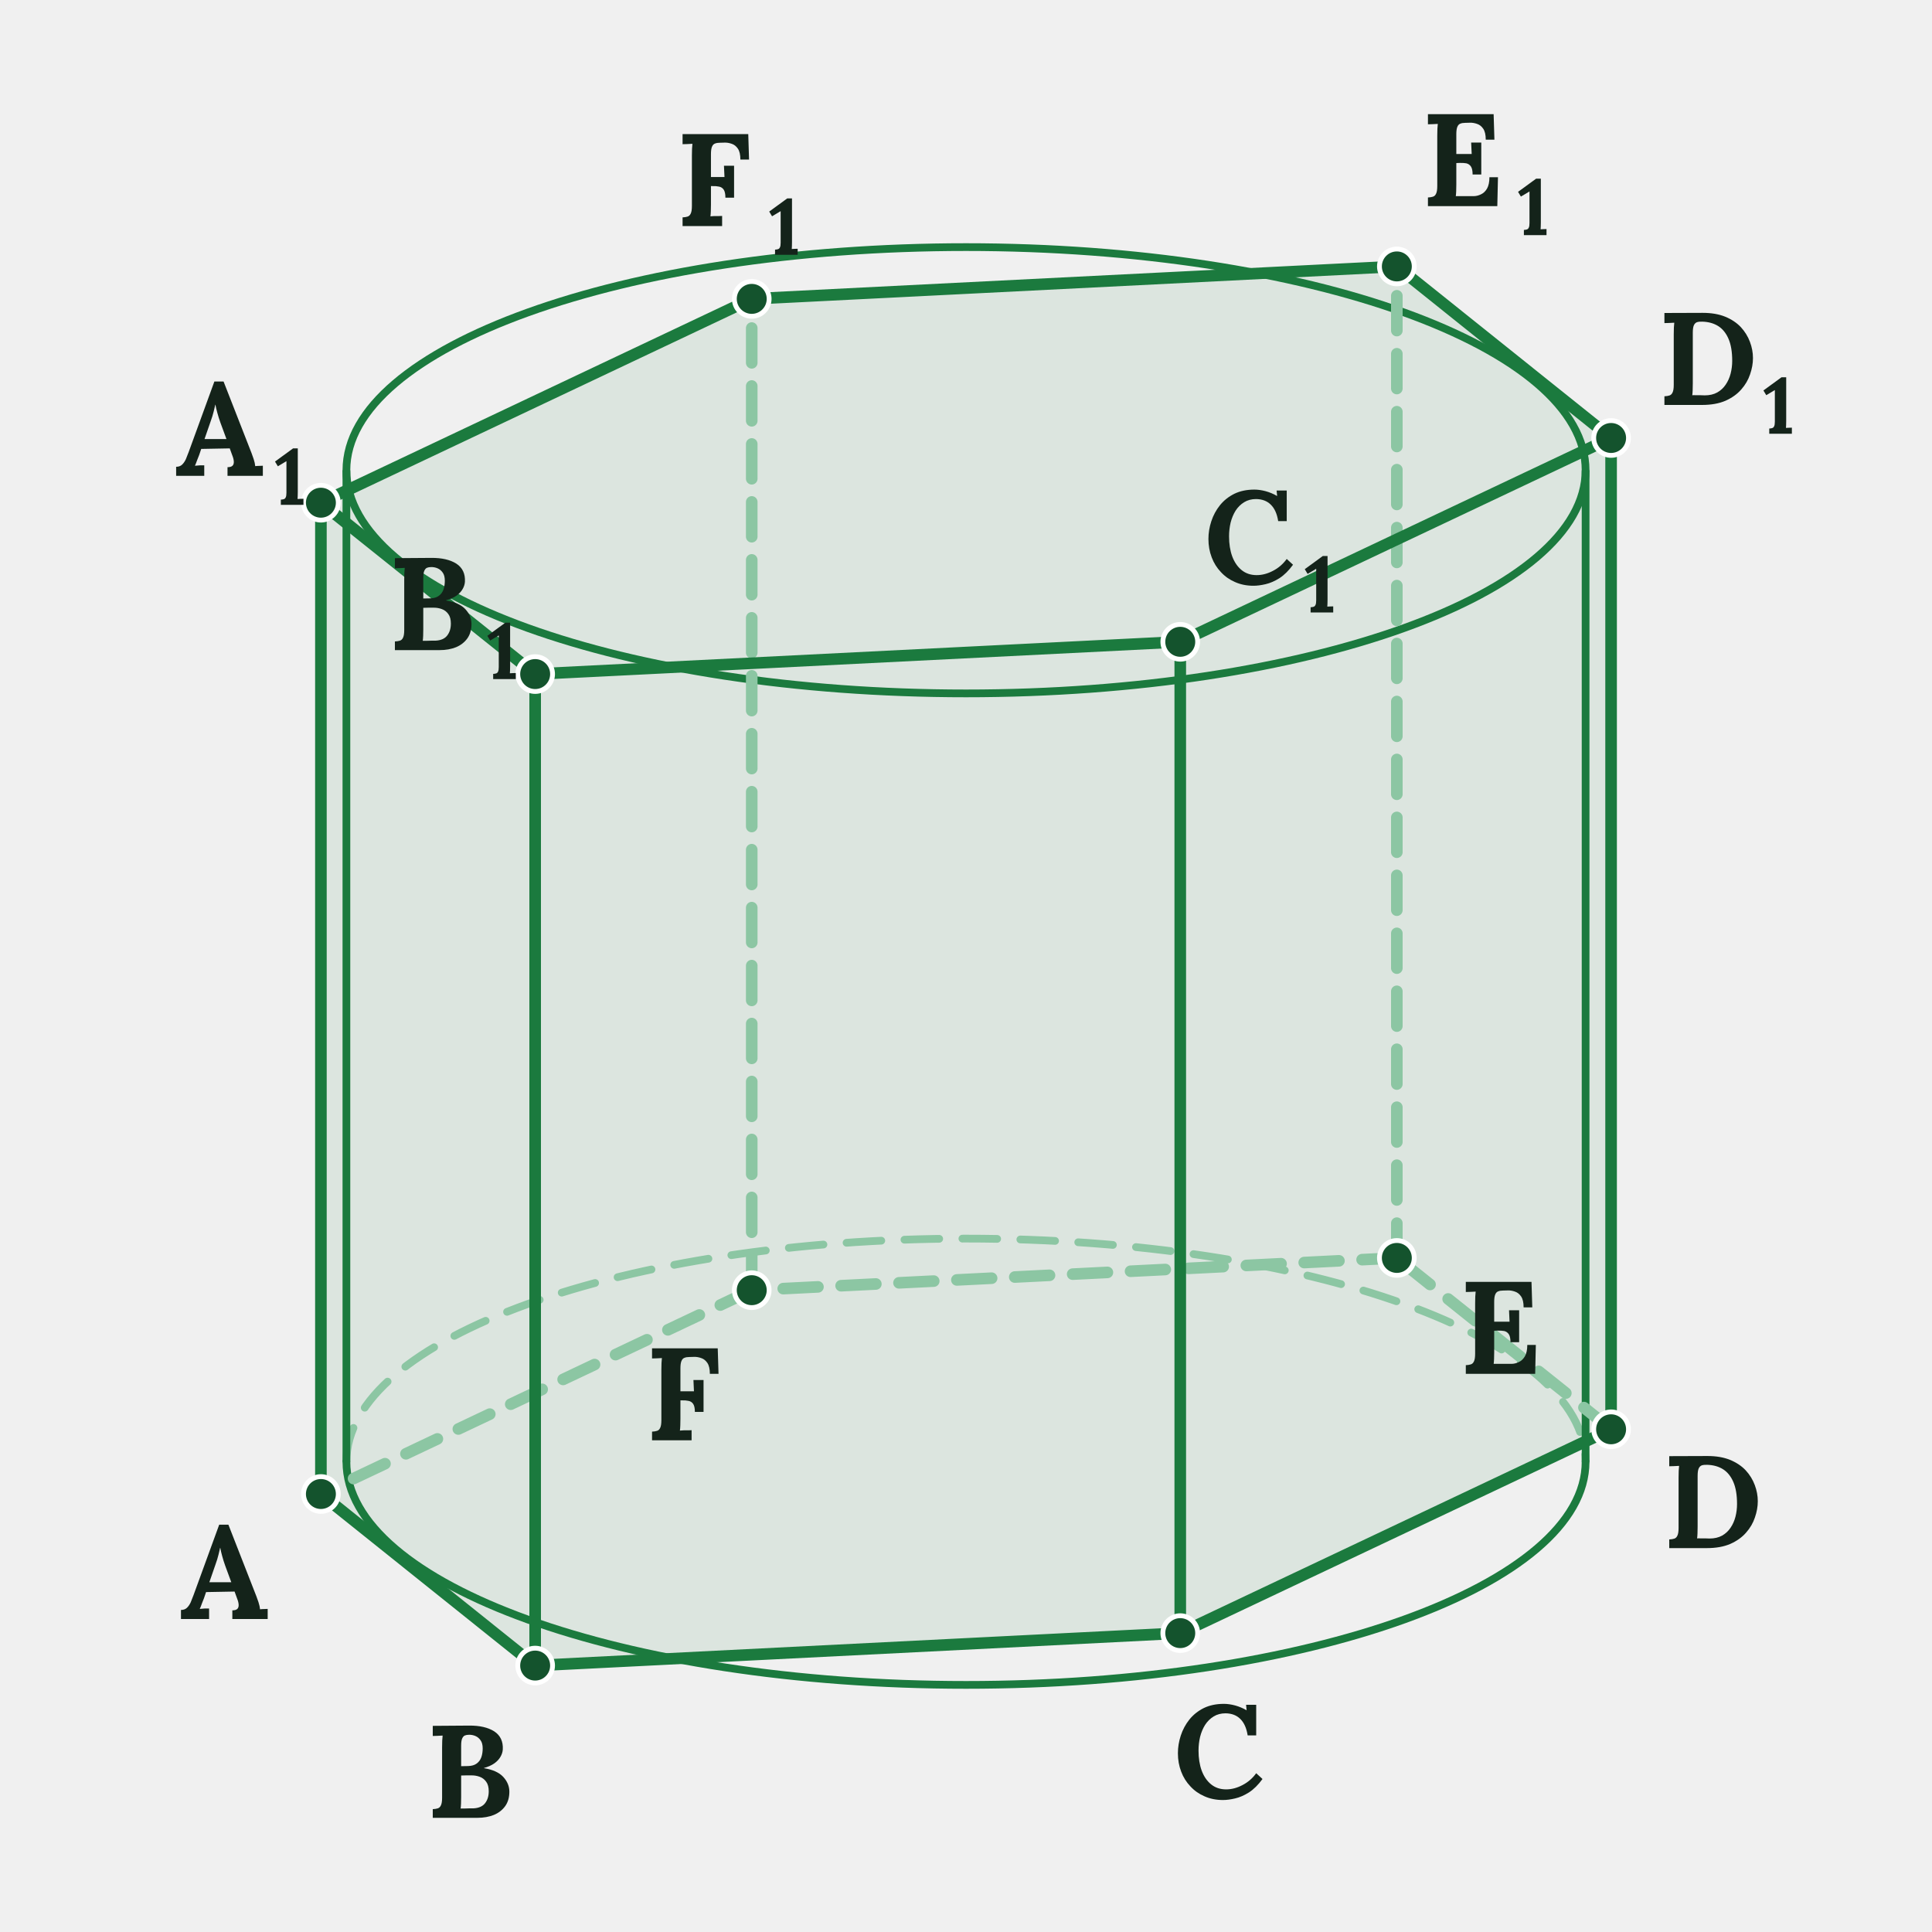
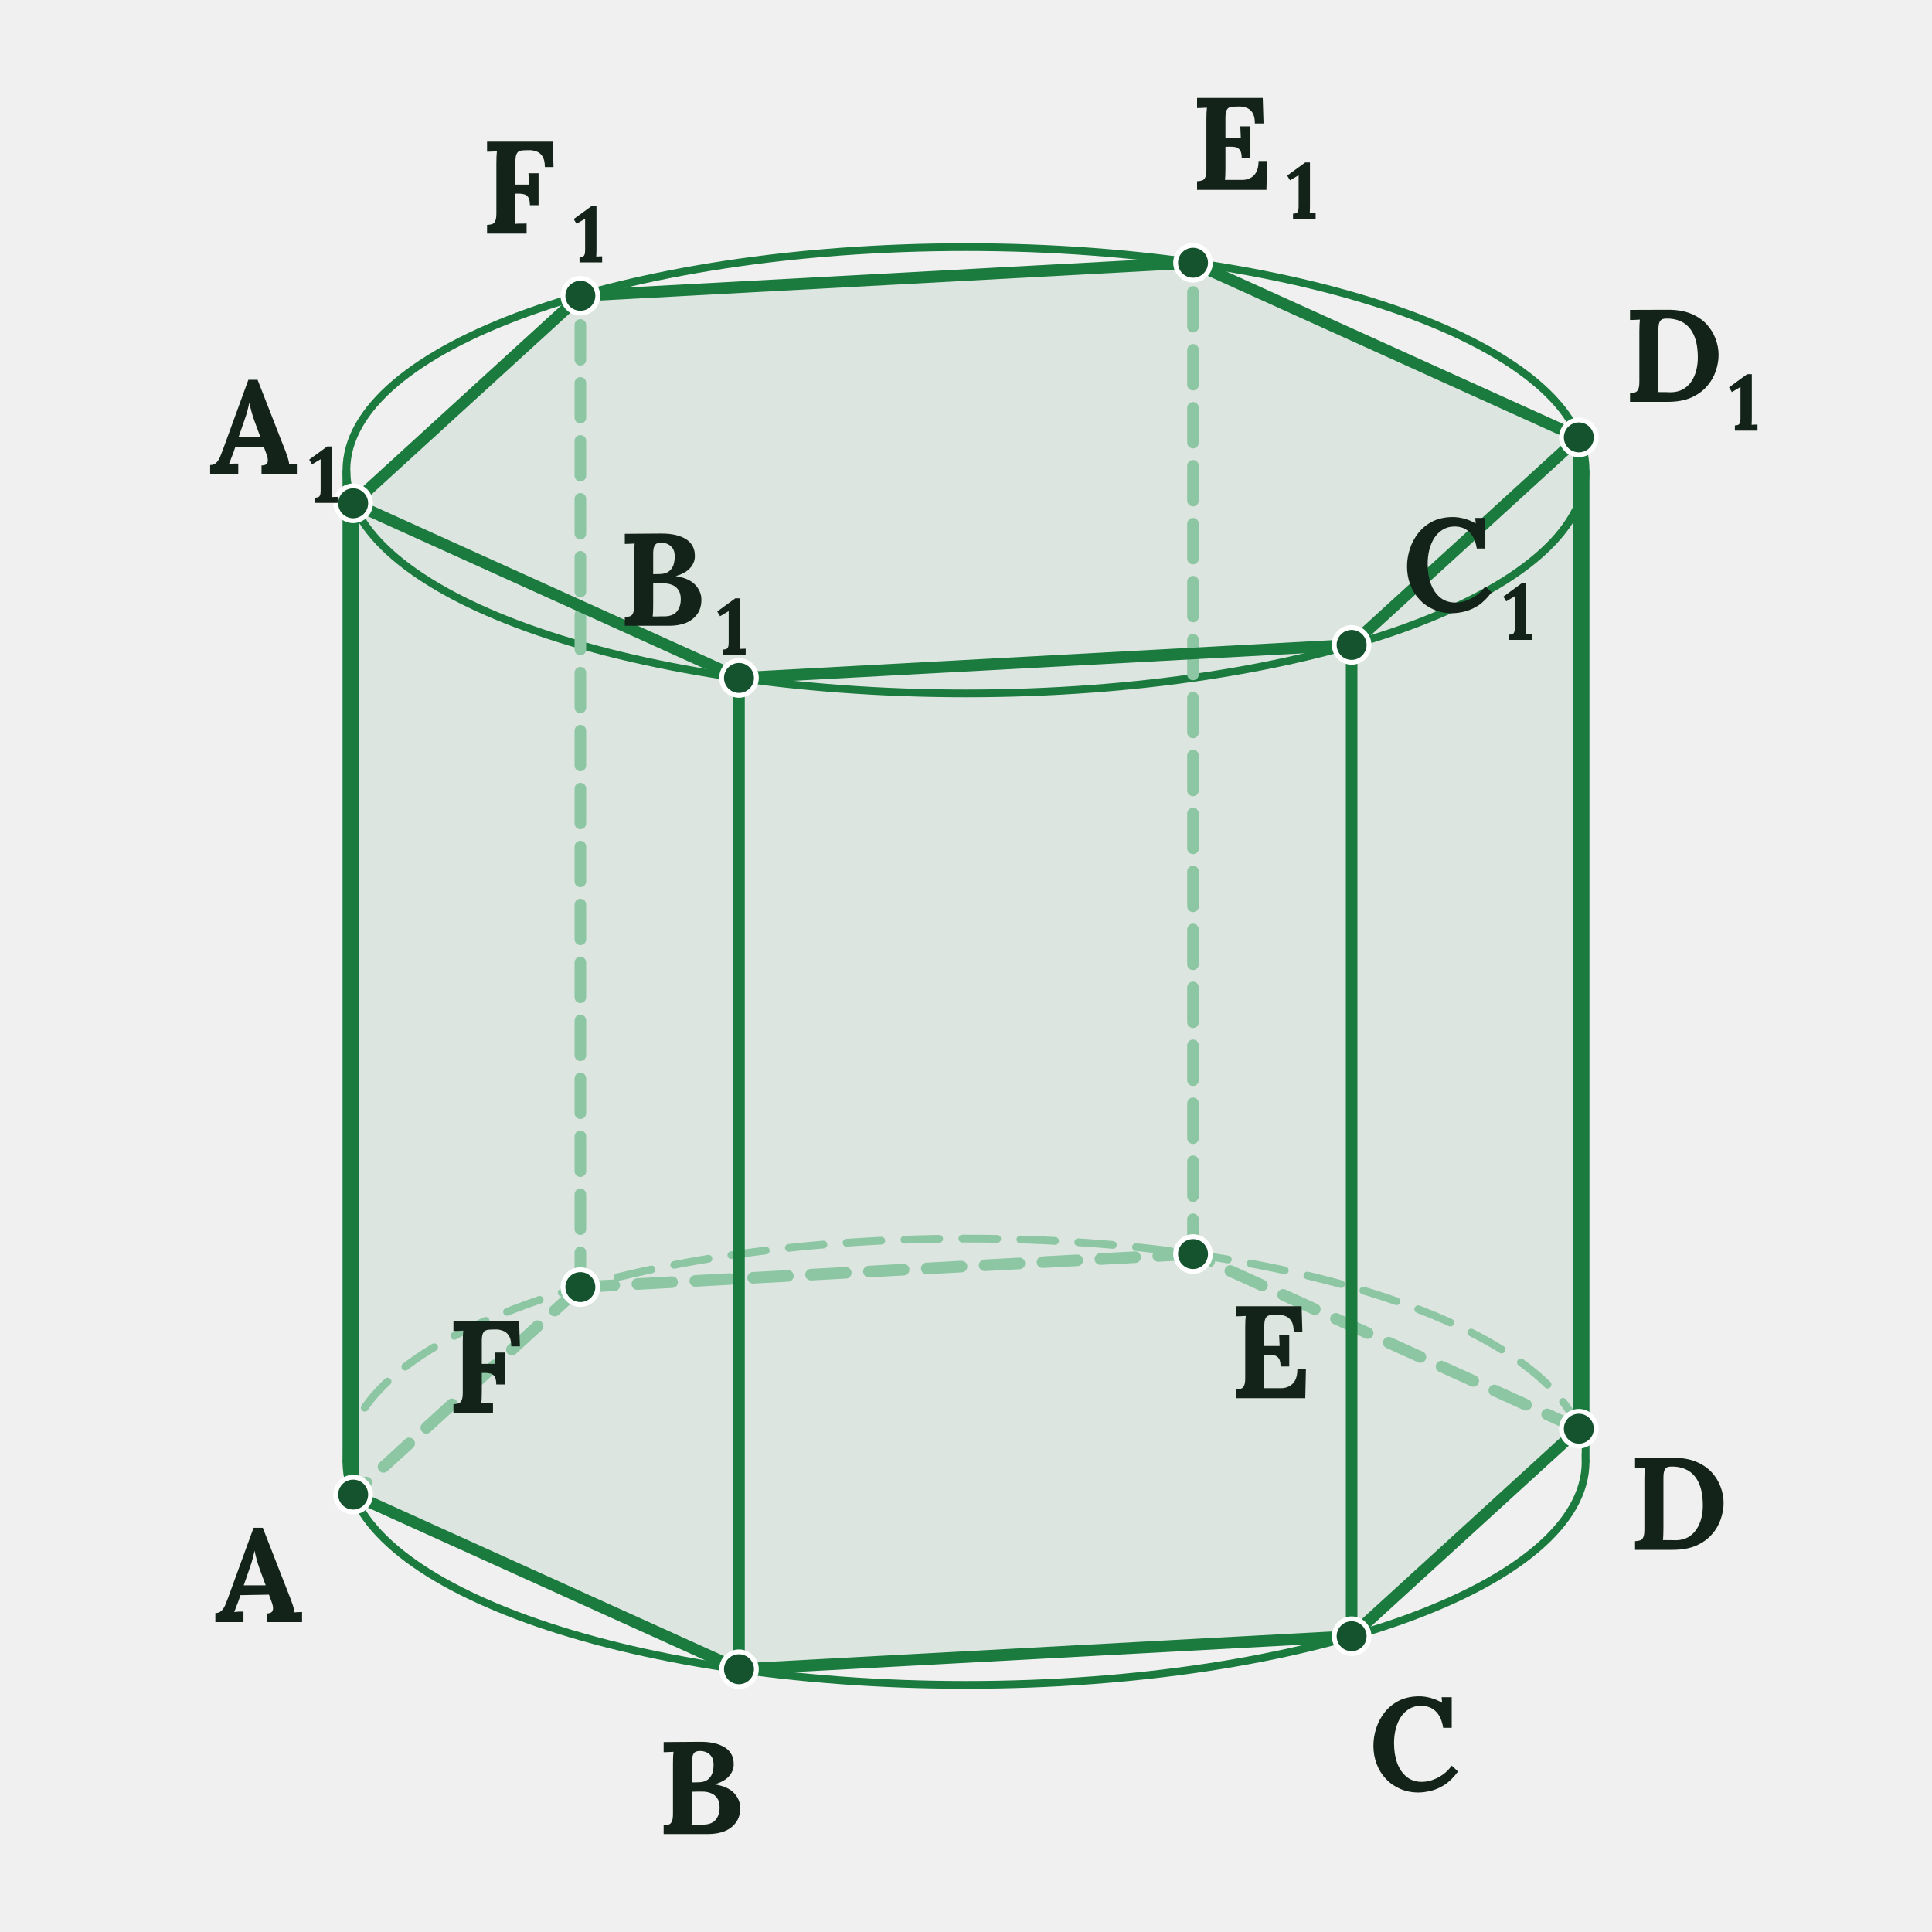
<svg xmlns="http://www.w3.org/2000/svg" viewBox="0 0 1000 1000" width="1000" height="1000">
-   <polygon points="166.1,260.2 389.1,154.7 723.0,137.9 833.9,226.7 833.9,739.8 610.9,845.3 277.0,862.1 166.1,773.3" fill="#1B7A3E" fill-opacity="0.09" stroke="none" />
+   <polygon points="182.8,260.5 300.4,153.1 617.5,136.0 817.2,226.4 817.2,739.5 699.6,846.9 382.5,864.0 182.8,773.6" fill="#1B7A3E" fill-opacity="0.09" stroke="none" />
  <path d="M 179.3 756.6 A 320.7 115.5 0 0 1 820.7 756.6" fill="none" stroke="#8CC6A3" stroke-width="4" stroke-dasharray="18,12" stroke-linecap="round" />
  <path d="M 179.3 756.6 A 320.7 115.5 0 0 0 820.7 756.6" fill="none" stroke="#1B7A3E" stroke-width="4" stroke-linecap="round" />
  <ellipse cx="500.0" cy="243.4" rx="320.7" ry="115.5" fill="none" stroke="#1B7A3E" stroke-width="4" />
  <line x1="179.3" y1="756.6" x2="179.3" y2="243.4" stroke="#1B7A3E" stroke-width="4" />
  <line x1="820.7" y1="756.6" x2="820.7" y2="243.4" stroke="#1B7A3E" stroke-width="4" />
-   <line x1="833.9" y1="739.8" x2="723.0" y2="651.1" stroke="#8CC6A3" stroke-width="6" stroke-dasharray="18,12" stroke-linecap="round" />
-   <line x1="723.0" y1="651.1" x2="389.1" y2="667.8" stroke="#8CC6A3" stroke-width="6" stroke-dasharray="18,12" stroke-linecap="round" />
-   <line x1="723.0" y1="651.1" x2="723.0" y2="137.9" stroke="#8CC6A3" stroke-width="6" stroke-dasharray="18,12" stroke-linecap="round" />
-   <line x1="389.1" y1="667.8" x2="166.1" y2="773.3" stroke="#8CC6A3" stroke-width="6" stroke-dasharray="18,12" stroke-linecap="round" />
-   <line x1="389.1" y1="667.8" x2="389.1" y2="154.7" stroke="#8CC6A3" stroke-width="6" stroke-dasharray="18,12" stroke-linecap="round" />
-   <line x1="166.1" y1="773.3" x2="277.0" y2="862.1" stroke="#1B7A3E" stroke-width="6" stroke-linecap="round" />
-   <line x1="166.1" y1="260.2" x2="277.0" y2="348.9" stroke="#1B7A3E" stroke-width="6" stroke-linecap="round" />
-   <line x1="166.1" y1="773.3" x2="166.1" y2="260.2" stroke="#1B7A3E" stroke-width="6" stroke-linecap="round" />
-   <line x1="277.0" y1="862.1" x2="610.9" y2="845.3" stroke="#1B7A3E" stroke-width="6" stroke-linecap="round" />
-   <line x1="277.0" y1="348.9" x2="610.9" y2="332.2" stroke="#1B7A3E" stroke-width="6" stroke-linecap="round" />
-   <line x1="277.0" y1="862.1" x2="277.0" y2="348.9" stroke="#1B7A3E" stroke-width="6" stroke-linecap="round" />
-   <line x1="610.9" y1="845.3" x2="833.9" y2="739.8" stroke="#1B7A3E" stroke-width="6" stroke-linecap="round" />
-   <line x1="610.9" y1="332.2" x2="833.9" y2="226.7" stroke="#1B7A3E" stroke-width="6" stroke-linecap="round" />
-   <line x1="610.9" y1="845.3" x2="610.9" y2="332.2" stroke="#1B7A3E" stroke-width="6" stroke-linecap="round" />
-   <line x1="833.9" y1="226.7" x2="723.0" y2="137.9" stroke="#1B7A3E" stroke-width="6" stroke-linecap="round" />
-   <line x1="833.9" y1="739.8" x2="833.9" y2="226.7" stroke="#1B7A3E" stroke-width="6" stroke-linecap="round" />
-   <line x1="723.0" y1="137.9" x2="389.1" y2="154.7" stroke="#1B7A3E" stroke-width="6" stroke-linecap="round" />
-   <line x1="389.1" y1="154.7" x2="166.1" y2="260.2" stroke="#1B7A3E" stroke-width="6" stroke-linecap="round" />
-   <circle cx="166.1" cy="773.3" r="9" fill="#14532D" stroke="#fff" stroke-width="2.5" />
-   <circle cx="166.1" cy="260.2" r="9" fill="#14532D" stroke="#fff" stroke-width="2.5" />
-   <circle cx="277.0" cy="862.1" r="9" fill="#14532D" stroke="#fff" stroke-width="2.5" />
-   <circle cx="277.0" cy="348.9" r="9" fill="#14532D" stroke="#fff" stroke-width="2.5" />
-   <circle cx="610.9" cy="845.3" r="9" fill="#14532D" stroke="#fff" stroke-width="2.5" />
-   <circle cx="610.9" cy="332.2" r="9" fill="#14532D" stroke="#fff" stroke-width="2.5" />
-   <circle cx="833.9" cy="739.8" r="9" fill="#14532D" stroke="#fff" stroke-width="2.5" />
-   <circle cx="833.9" cy="226.7" r="9" fill="#14532D" stroke="#fff" stroke-width="2.5" />
-   <circle cx="723.0" cy="651.1" r="9" fill="#14532D" stroke="#fff" stroke-width="2.5" />
-   <circle cx="723.0" cy="137.9" r="9" fill="#14532D" stroke="#fff" stroke-width="2.5" />
-   <circle cx="389.1" cy="667.8" r="9" fill="#14532D" stroke="#fff" stroke-width="2.5" />
-   <circle cx="389.1" cy="154.7" r="9" fill="#14532D" stroke="#fff" stroke-width="2.5" />
-   <path transform="translate(93.4,838.0) scale(0.068,-0.068)" d="M4 0L4 69Q32 69 49 85Q66 101 78 127Q89 153 100 183L295 718L365 718L578 173Q584 158 594 128Q604 97 606 74Q623 76 638 76Q654 77 664 77L664 0L395 0L395 66Q423 66 434 78Q444 89 443 109Q442 129 432 154L412 209L195 205L179 158Q174 145 164 120Q155 94 147 77Q163 79 186 80Q208 80 218 80L218 0L4 0ZM220 280L387 280L341 405Q328 441 318 478Q308 514 303 542L302 542Q298 525 290 491Q282 457 265 410L220 280Z" fill="#14231A" />
-   <path transform="translate(220.6,940.9) scale(0.068,-0.068)" d="M50 0L50 66Q73 67 88 72Q104 77 112 95Q121 113 121 153L121 536Q121 563 122 588Q124 613 125 626Q109 625 85 624Q61 624 50 623L50 700Q119 701 188 701Q258 701 327 702Q447 703 518 658Q588 612 583 520Q581 491 565 464Q549 436 518 414Q486 392 439 379L439 378Q539 362 586 312Q633 261 633 199Q633 134 602 90Q570 45 515 22Q460 0 390 0L50 0ZM262 71Q280 71 296 71Q312 71 328 72Q344 72 359 72Q420 75 448 111Q476 147 476 202Q476 248 457 274Q438 301 408 312Q379 323 347 323Q322 323 304 323Q286 323 266 322L266 159Q266 132 265 108Q264 84 262 71ZM266 393L318 394Q360 395 384 413Q409 431 420 462Q430 492 430 528Q430 568 414 590Q398 613 374 623Q350 633 324 632Q308 632 295 627Q282 622 274 604Q266 587 266 548L266 393Z" fill="#14231A" />
-   <path transform="translate(607.3,930.6) scale(0.068,-0.068)" d="M566 476Q553 559 510 601Q468 643 398 644Q346 644 307 620Q268 596 242 556Q217 516 204 465Q192 414 192 360Q192 274 216 208Q241 141 288 103Q335 65 402 65Q465 65 527 98Q589 130 631 188L679 144Q630 77 576 42Q522 8 470 -4Q419 -16 378 -16Q301 -16 238 12Q175 39 130 88Q84 136 60 200Q35 265 35 340Q35 408 57 475Q79 542 122 596Q166 651 232 684Q298 716 385 716Q424 716 470 704Q517 691 558 667L554 709L631 709L631 476L566 476Z" fill="#14231A" />
-   <path transform="translate(860.6,801.3) scale(0.068,-0.068)" d="M50 66Q73 67 88 72Q104 77 112 95Q121 113 121 153L121 536Q121 563 122 588Q124 613 125 626Q109 625 85 624Q61 624 50 623L50 700L341 701Q440 701 512 672Q585 642 632 592Q678 542 701 480Q724 419 724 357Q724 296 702 233Q681 170 635 118Q589 65 515 32Q441 0 336 0L50 0L50 66ZM266 164Q266 137 265 112Q264 87 262 74Q272 75 290 74Q307 74 326 74Q345 73 357 73Q412 73 452 95Q491 117 516 154Q542 192 554 239Q566 286 566 336Q566 438 538 503Q510 568 460 600Q409 632 339 634Q315 635 298 630Q282 624 274 606Q266 588 266 549L266 164Z" fill="#14231A" />
-   <path transform="translate(755.3,711.1) scale(0.068,-0.068)" d="M390 241Q390 283 377 302Q364 321 342 326Q319 330 292 329L266 328L266 164Q266 137 265 113Q264 89 262 76L396 76Q426 76 454 90Q482 103 500 134Q518 166 518 220L583 220L578 0L50 0L50 66Q73 67 88 72Q104 77 112 95Q121 113 121 153L121 536Q121 563 122 588Q124 613 125 626Q109 625 85 624Q61 624 50 623L50 700L550 700L556 506L490 506Q490 561 471 589Q452 617 424 626Q396 636 369 635L333 634Q312 634 297 628Q282 623 274 604Q266 586 266 547L266 397L383 397L379 484L456 484L456 241L390 241Z" fill="#14231A" />
-   <path transform="translate(334.1,745.5) scale(0.068,-0.068)" d="M50 0L50 66Q73 67 88 72Q104 77 112 95Q121 113 121 153L121 536Q121 563 122 588Q124 613 125 626Q109 625 85 624Q61 624 50 623L50 700L550 700L556 506L490 506Q490 561 471 589Q452 617 424 626Q396 636 369 635L333 634Q312 634 297 628Q282 623 274 604Q266 586 266 547L266 373L369 373L365 459L442 459L442 216L376 216Q376 258 363 277Q350 296 328 300Q305 305 278 304L266 304L266 164Q266 137 265 112Q264 87 262 74Q273 75 291 76Q309 76 326 76Q344 77 351 77L351 0L50 0Z" fill="#14231A" />
-   <path transform="translate(90.9,246.3) scale(0.068,-0.068)" d="M4 0L4 69Q32 69 49 85Q66 101 78 127Q89 153 100 183L295 718L365 718L578 173Q584 158 594 128Q604 97 606 74Q623 76 638 76Q654 77 664 77L664 0L395 0L395 66Q423 66 434 78Q444 89 443 109Q442 129 432 154L412 209L195 205L179 158Q174 145 164 120Q155 94 147 77Q163 79 186 80Q208 80 218 80L218 0L4 0ZM220 280L387 280L341 405Q328 441 318 478Q308 514 303 542L302 542Q298 525 290 491Q282 457 265 410L220 280Z" fill="#14231A" />
-   <path transform="translate(142.1,261.3) scale(0.0408,-0.0408)" d="M80 0L80 66Q103 67 118 72Q134 77 142 95Q151 113 151 153L151 554L42 489L6 549L235 716L295 716L295 164Q295 137 294 112Q294 87 292 74Q308 76 332 76Q357 77 367 77L367 0L80 0Z" fill="#14231A" />
-   <path transform="translate(201.0,336.5) scale(0.068,-0.068)" d="M50 0L50 66Q73 67 88 72Q104 77 112 95Q121 113 121 153L121 536Q121 563 122 588Q124 613 125 626Q109 625 85 624Q61 624 50 623L50 700Q119 701 188 701Q258 701 327 702Q447 703 518 658Q588 612 583 520Q581 491 565 464Q549 436 518 414Q486 392 439 379L439 378Q539 362 586 312Q633 261 633 199Q633 134 602 90Q570 45 515 22Q460 0 390 0L50 0ZM262 71Q280 71 296 71Q312 71 328 72Q344 72 359 72Q420 75 448 111Q476 147 476 202Q476 248 457 274Q438 301 408 312Q379 323 347 323Q322 323 304 323Q286 323 266 322L266 159Q266 132 265 108Q264 84 262 71ZM266 393L318 394Q360 395 384 413Q409 431 420 462Q430 492 430 528Q430 568 414 590Q398 613 374 623Q350 633 324 632Q308 632 295 627Q282 622 274 604Q266 587 266 548L266 393Z" fill="#14231A" />
-   <path transform="translate(252.0,351.5) scale(0.0408,-0.0408)" d="M80 0L80 66Q103 67 118 72Q134 77 142 95Q151 113 151 153L151 554L42 489L6 549L235 716L295 716L295 164Q295 137 294 112Q294 87 292 74Q308 76 332 76Q357 77 367 77L367 0L80 0Z" fill="#14231A" />
-   <path transform="translate(623.1,302.1) scale(0.068,-0.068)" d="M566 476Q553 559 510 601Q468 643 398 644Q346 644 307 620Q268 596 242 556Q217 516 204 465Q192 414 192 360Q192 274 216 208Q241 141 288 103Q335 65 402 65Q465 65 527 98Q589 130 631 188L679 144Q630 77 576 42Q522 8 470 -4Q419 -16 378 -16Q301 -16 238 12Q175 39 130 88Q84 136 60 200Q35 265 35 340Q35 408 57 475Q79 542 122 596Q166 651 232 684Q298 716 385 716Q424 716 470 704Q517 691 558 667L554 709L631 709L631 476L566 476Z" fill="#14231A" />
-   <path transform="translate(675.1,317.0) scale(0.0408,-0.0408)" d="M80 0L80 66Q103 67 118 72Q134 77 142 95Q151 113 151 153L151 554L42 489L6 549L235 716L295 716L295 164Q295 137 294 112Q294 87 292 74Q308 76 332 76Q357 77 367 77L367 0L80 0Z" fill="#14231A" />
-   <path transform="translate(858.1,209.6) scale(0.068,-0.068)" d="M50 66Q73 67 88 72Q104 77 112 95Q121 113 121 153L121 536Q121 563 122 588Q124 613 125 626Q109 625 85 624Q61 624 50 623L50 700L341 701Q440 701 512 672Q585 642 632 592Q678 542 701 480Q724 419 724 357Q724 296 702 233Q681 170 635 118Q589 65 515 32Q441 0 336 0L50 0L50 66ZM266 164Q266 137 265 112Q264 87 262 74Q272 75 290 74Q307 74 326 74Q345 73 357 73Q412 73 452 95Q491 117 516 154Q542 192 554 239Q566 286 566 336Q566 438 538 503Q510 568 460 600Q409 632 339 634Q315 635 298 630Q282 624 274 606Q266 588 266 549L266 164Z" fill="#14231A" />
-   <path transform="translate(912.5,224.5) scale(0.0408,-0.0408)" d="M80 0L80 66Q103 67 118 72Q134 77 142 95Q151 113 151 153L151 554L42 489L6 549L235 716L295 716L295 164Q295 137 294 112Q294 87 292 74Q308 76 332 76Q357 77 367 77L367 0L80 0Z" fill="#14231A" />
-   <path transform="translate(735.7,106.7) scale(0.068,-0.068)" d="M390 241Q390 283 377 302Q364 321 342 326Q319 330 292 329L266 328L266 164Q266 137 265 113Q264 89 262 76L396 76Q426 76 454 90Q482 103 500 134Q518 166 518 220L583 220L578 0L50 0L50 66Q73 67 88 72Q104 77 112 95Q121 113 121 153L121 536Q121 563 122 588Q124 613 125 626Q109 625 85 624Q61 624 50 623L50 700L550 700L556 506L490 506Q490 561 471 589Q452 617 424 626Q396 636 369 635L333 634Q312 634 297 628Q282 623 274 604Q266 586 266 547L266 397L383 397L379 484L456 484L456 241L390 241Z" fill="#14231A" />
-   <path transform="translate(785.5,121.7) scale(0.0408,-0.0408)" d="M80 0L80 66Q103 67 118 72Q134 77 142 95Q151 113 151 153L151 554L42 489L6 549L235 716L295 716L295 164Q295 137 294 112Q294 87 292 74Q308 76 332 76Q357 77 367 77L367 0L80 0Z" fill="#14231A" />
-   <path transform="translate(349.9,117.0) scale(0.068,-0.068)" d="M50 0L50 66Q73 67 88 72Q104 77 112 95Q121 113 121 153L121 536Q121 563 122 588Q124 613 125 626Q109 625 85 624Q61 624 50 623L50 700L550 700L556 506L490 506Q490 561 471 589Q452 617 424 626Q396 636 369 635L333 634Q312 634 297 628Q282 623 274 604Q266 586 266 547L266 373L369 373L365 459L442 459L442 216L376 216Q376 258 363 277Q350 296 328 300Q305 305 278 304L266 304L266 164Q266 137 265 112Q264 87 262 74Q273 75 291 76Q309 76 326 76Q344 77 351 77L351 0L50 0Z" fill="#14231A" />
-   <path transform="translate(397.9,131.9) scale(0.0408,-0.0408)" d="M80 0L80 66Q103 67 118 72Q134 77 142 95Q151 113 151 153L151 554L42 489L6 549L235 716L295 716L295 164Q295 137 294 112Q294 87 292 74Q308 76 332 76Q357 77 367 77L367 0L80 0Z" fill="#14231A" />
+   <line x1="817.2" y1="739.5" x2="617.5" y2="649.1" stroke="#8CC6A3" stroke-width="6" stroke-dasharray="18,12" stroke-linecap="round" />
+   <line x1="617.5" y1="649.1" x2="300.4" y2="666.2" stroke="#8CC6A3" stroke-width="6" stroke-dasharray="18,12" stroke-linecap="round" />
+   <line x1="617.5" y1="649.1" x2="617.5" y2="136.0" stroke="#8CC6A3" stroke-width="6" stroke-dasharray="18,12" stroke-linecap="round" />
+   <line x1="300.4" y1="666.2" x2="182.8" y2="773.6" stroke="#8CC6A3" stroke-width="6" stroke-dasharray="18,12" stroke-linecap="round" />
+   <line x1="300.4" y1="666.2" x2="300.4" y2="153.1" stroke="#8CC6A3" stroke-width="6" stroke-dasharray="18,12" stroke-linecap="round" />
+   <line x1="182.8" y1="773.6" x2="382.5" y2="864.0" stroke="#1B7A3E" stroke-width="6" stroke-linecap="round" />
+   <line x1="182.8" y1="260.5" x2="382.5" y2="350.9" stroke="#1B7A3E" stroke-width="6" stroke-linecap="round" />
+   <line x1="182.8" y1="773.6" x2="182.8" y2="260.5" stroke="#1B7A3E" stroke-width="6" stroke-linecap="round" />
+   <line x1="382.5" y1="864.0" x2="699.6" y2="846.9" stroke="#1B7A3E" stroke-width="6" stroke-linecap="round" />
+   <line x1="382.5" y1="350.9" x2="699.6" y2="333.8" stroke="#1B7A3E" stroke-width="6" stroke-linecap="round" />
+   <line x1="382.5" y1="864.0" x2="382.5" y2="350.9" stroke="#1B7A3E" stroke-width="6" stroke-linecap="round" />
+   <line x1="699.6" y1="846.9" x2="817.2" y2="739.5" stroke="#1B7A3E" stroke-width="6" stroke-linecap="round" />
+   <line x1="699.6" y1="333.8" x2="817.2" y2="226.4" stroke="#1B7A3E" stroke-width="6" stroke-linecap="round" />
+   <line x1="699.6" y1="846.9" x2="699.6" y2="333.8" stroke="#1B7A3E" stroke-width="6" stroke-linecap="round" />
+   <line x1="817.2" y1="226.4" x2="617.5" y2="136.0" stroke="#1B7A3E" stroke-width="6" stroke-linecap="round" />
+   <line x1="817.2" y1="739.5" x2="817.2" y2="226.4" stroke="#1B7A3E" stroke-width="6" stroke-linecap="round" />
+   <line x1="617.5" y1="136.0" x2="300.4" y2="153.1" stroke="#1B7A3E" stroke-width="6" stroke-linecap="round" />
+   <line x1="300.4" y1="153.1" x2="182.8" y2="260.5" stroke="#1B7A3E" stroke-width="6" stroke-linecap="round" />
+   <circle cx="182.8" cy="773.6" r="9" fill="#14532D" stroke="#fff" stroke-width="2.5" />
+   <circle cx="182.8" cy="260.5" r="9" fill="#14532D" stroke="#fff" stroke-width="2.5" />
+   <circle cx="382.5" cy="864.0" r="9" fill="#14532D" stroke="#fff" stroke-width="2.5" />
+   <circle cx="382.5" cy="350.9" r="9" fill="#14532D" stroke="#fff" stroke-width="2.5" />
+   <circle cx="699.6" cy="846.9" r="9" fill="#14532D" stroke="#fff" stroke-width="2.5" />
+   <circle cx="699.6" cy="333.8" r="9" fill="#14532D" stroke="#fff" stroke-width="2.5" />
+   <circle cx="817.2" cy="739.5" r="9" fill="#14532D" stroke="#fff" stroke-width="2.5" />
+   <circle cx="817.2" cy="226.4" r="9" fill="#14532D" stroke="#fff" stroke-width="2.5" />
+   <circle cx="617.5" cy="649.1" r="9" fill="#14532D" stroke="#fff" stroke-width="2.5" />
+   <circle cx="617.5" cy="136.0" r="9" fill="#14532D" stroke="#fff" stroke-width="2.5" />
+   <circle cx="300.4" cy="666.2" r="9" fill="#14532D" stroke="#fff" stroke-width="2.5" />
+   <circle cx="300.4" cy="153.1" r="9" fill="#14532D" stroke="#fff" stroke-width="2.5" />
+   <path transform="translate(111.2,839.6) scale(0.068,-0.068)" d="M4 0L4 69Q32 69 49 85Q66 101 78 127Q89 153 100 183L295 718L365 718L578 173Q584 158 594 128Q604 97 606 74Q623 76 638 76Q654 77 664 77L664 0L395 0L395 66Q423 66 434 78Q444 89 443 109Q442 129 432 154L412 209L195 205L179 158Q174 145 164 120Q155 94 147 77Q163 79 186 80Q208 80 218 80L218 0L4 0ZM220 280L387 280L341 405Q328 441 318 478Q308 514 303 542L302 542Q298 525 290 491Q282 457 265 410L220 280Z" fill="#14231A" />
+   <path transform="translate(340.1,949.3) scale(0.068,-0.068)" d="M50 0L50 66Q73 67 88 72Q104 77 112 95Q121 113 121 153L121 536Q121 563 122 588Q124 613 125 626Q109 625 85 624Q61 624 50 623L50 700Q119 701 188 701Q258 701 327 702Q447 703 518 658Q588 612 583 520Q581 491 565 464Q549 436 518 414Q486 392 439 379L439 378Q539 362 586 312Q633 261 633 199Q633 134 602 90Q570 45 515 22Q460 0 390 0L50 0ZM262 71Q280 71 296 71Q312 71 328 72Q344 72 359 72Q420 75 448 111Q476 147 476 202Q476 248 457 274Q438 301 408 312Q379 323 347 323Q322 323 304 323Q286 323 266 322L266 159Q266 132 265 108Q264 84 262 71ZM266 393L318 394Q360 395 384 413Q409 431 420 462Q430 492 430 528Q430 568 414 590Q398 613 374 623Q350 633 324 632Q308 632 295 627Q282 622 274 604Q266 587 266 548L266 393Z" fill="#14231A" />
+   <path transform="translate(708.5,926.7) scale(0.068,-0.068)" d="M566 476Q553 559 510 601Q468 643 398 644Q346 644 307 620Q268 596 242 556Q217 516 204 465Q192 414 192 360Q192 274 216 208Q241 141 288 103Q335 65 402 65Q465 65 527 98Q589 130 631 188L679 144Q630 77 576 42Q522 8 470 -4Q419 -16 378 -16Q301 -16 238 12Q175 39 130 88Q84 136 60 200Q35 265 35 340Q35 408 57 475Q79 542 122 596Q166 651 232 684Q298 716 385 716Q424 716 470 704Q517 691 558 667L554 709L631 709L631 476L566 476Z" fill="#14231A" />
+   <path transform="translate(842.9,802.2) scale(0.068,-0.068)" d="M50 66Q73 67 88 72Q104 77 112 95Q121 113 121 153L121 536Q121 563 122 588Q124 613 125 626Q109 625 85 624Q61 624 50 623L50 700L341 701Q440 701 512 672Q585 642 632 592Q678 542 701 480Q724 419 724 357Q724 296 702 233Q681 170 635 118Q589 65 515 32Q441 0 336 0L50 0L50 66ZM266 164Q266 137 265 112Q264 87 262 74Q272 75 290 74Q307 74 326 74Q345 73 357 73Q412 73 452 95Q491 117 516 154Q542 192 554 239Q566 286 566 336Q566 438 538 503Q510 568 460 600Q409 632 339 634Q315 635 298 630Q282 624 274 606Q266 588 266 549L266 164Z" fill="#14231A" />
+   <path transform="translate(636.3,723.7) scale(0.068,-0.068)" d="M390 241Q390 283 377 302Q364 321 342 326Q319 330 292 329L266 328L266 164Q266 137 265 113Q264 89 262 76L396 76Q426 76 454 90Q482 103 500 134Q518 166 518 220L583 220L578 0L50 0L50 66Q73 67 88 72Q104 77 112 95Q121 113 121 153L121 536Q121 563 122 588Q124 613 125 626Q109 625 85 624Q61 624 50 623L50 700L550 700L556 506L490 506Q490 561 471 589Q452 617 424 626Q396 636 369 635L333 634Q312 634 297 628Q282 623 274 604Q266 586 266 547L266 397L383 397L379 484L456 484L456 241L390 241Z" fill="#14231A" />
+   <path transform="translate(231.3,731.3) scale(0.068,-0.068)" d="M50 0L50 66Q73 67 88 72Q104 77 112 95Q121 113 121 153L121 536Q121 563 122 588Q124 613 125 626Q109 625 85 624Q61 624 50 623L50 700L550 700L556 506L490 506Q490 561 471 589Q452 617 424 626Q396 636 369 635L333 634Q312 634 297 628Q282 623 274 604Q266 586 266 547L266 373L369 373L365 459L442 459L442 216L376 216Q376 258 363 277Q350 296 328 300Q305 305 278 304L266 304L266 164Q266 137 265 112Q264 87 262 74Q273 75 291 76Q309 76 326 76Q344 77 351 77L351 0L50 0Z" fill="#14231A" />
+   <path transform="translate(108.5,245.4) scale(0.068,-0.068)" d="M4 0L4 69Q32 69 49 85Q66 101 78 127Q89 153 100 183L295 718L365 718L578 173Q584 158 594 128Q604 97 606 74Q623 76 638 76Q654 77 664 77L664 0L395 0L395 66Q423 66 434 78Q444 89 443 109Q442 129 432 154L412 209L195 205L179 158Q174 145 164 120Q155 94 147 77Q163 79 186 80Q208 80 218 80L218 0L4 0ZM220 280L387 280L341 405Q328 441 318 478Q308 514 303 542L302 542Q298 525 290 491Q282 457 265 410L220 280Z" fill="#14231A" />
+   <path transform="translate(159.8,260.3) scale(0.0408,-0.0408)" d="M80 0L80 66Q103 67 118 72Q134 77 142 95Q151 113 151 153L151 554L42 489L6 549L235 716L295 716L295 164Q295 137 294 112Q294 87 292 74Q308 76 332 76Q357 77 367 77L367 0L80 0Z" fill="#14231A" />
+   <path transform="translate(320.0,323.9) scale(0.068,-0.068)" d="M50 0L50 66Q73 67 88 72Q104 77 112 95Q121 113 121 153L121 536Q121 563 122 588Q124 613 125 626Q109 625 85 624Q61 624 50 623L50 700Q119 701 188 701Q258 701 327 702Q447 703 518 658Q588 612 583 520Q581 491 565 464Q549 436 518 414Q486 392 439 379L439 378Q539 362 586 312Q633 261 633 199Q633 134 602 90Q570 45 515 22Q460 0 390 0L50 0ZM262 71Q280 71 296 71Q312 71 328 72Q344 72 359 72Q420 75 448 111Q476 147 476 202Q476 248 457 274Q438 301 408 312Q379 323 347 323Q322 323 304 323Q286 323 266 322L266 159Q266 132 265 108Q264 84 262 71ZM266 393L318 394Q360 395 384 413Q409 431 420 462Q430 492 430 528Q430 568 414 590Q398 613 374 623Q350 633 324 632Q308 632 295 627Q282 622 274 604Q266 587 266 548L266 393Z" fill="#14231A" />
+   <path transform="translate(371.0,338.9) scale(0.0408,-0.0408)" d="M80 0L80 66Q103 67 118 72Q134 77 142 95Q151 113 151 153L151 554L42 489L6 549L235 716L295 716L295 164Q295 137 294 112Q294 87 292 74Q308 76 332 76Q357 77 367 77L367 0L80 0Z" fill="#14231A" />
+   <path transform="translate(725.9,316.3) scale(0.068,-0.068)" d="M566 476Q553 559 510 601Q468 643 398 644Q346 644 307 620Q268 596 242 556Q217 516 204 465Q192 414 192 360Q192 274 216 208Q241 141 288 103Q335 65 402 65Q465 65 527 98Q589 130 631 188L679 144Q630 77 576 42Q522 8 470 -4Q419 -16 378 -16Q301 -16 238 12Q175 39 130 88Q84 136 60 200Q35 265 35 340Q35 408 57 475Q79 542 122 596Q166 651 232 684Q298 716 385 716Q424 716 470 704Q517 691 558 667L554 709L631 709L631 476L566 476Z" fill="#14231A" />
+   <path transform="translate(777.9,331.2) scale(0.0408,-0.0408)" d="M80 0L80 66Q103 67 118 72Q134 77 142 95Q151 113 151 153L151 554L42 489L6 549L235 716L295 716L295 164Q295 137 294 112Q294 87 292 74Q308 76 332 76Q357 77 367 77L367 0L80 0Z" fill="#14231A" />
+   <path transform="translate(840.3,208.0) scale(0.068,-0.068)" d="M50 66Q73 67 88 72Q104 77 112 95Q121 113 121 153L121 536Q121 563 122 588Q124 613 125 626Q109 625 85 624Q61 624 50 623L50 700L341 701Q440 701 512 672Q585 642 632 592Q678 542 701 480Q724 419 724 357Q724 296 702 233Q681 170 635 118Q589 65 515 32Q441 0 336 0L50 0L50 66ZM266 164Q266 137 265 112Q264 87 262 74Q272 75 290 74Q307 74 326 74Q345 73 357 73Q412 73 452 95Q491 117 516 154Q542 192 554 239Q566 286 566 336Q566 438 538 503Q510 568 460 600Q409 632 339 634Q315 635 298 630Q282 624 274 606Q266 588 266 549L266 164Z" fill="#14231A" />
+   <path transform="translate(894.7,222.9) scale(0.0408,-0.0408)" d="M80 0L80 66Q103 67 118 72Q134 77 142 95Q151 113 151 153L151 554L42 489L6 549L235 716L295 716L295 164Q295 137 294 112Q294 87 292 74Q308 76 332 76Q357 77 367 77L367 0L80 0Z" fill="#14231A" />
+   <path transform="translate(616.2,98.3) scale(0.068,-0.068)" d="M390 241Q390 283 377 302Q364 321 342 326Q319 330 292 329L266 328L266 164Q266 137 265 113Q264 89 262 76L396 76Q426 76 454 90Q482 103 500 134Q518 166 518 220L583 220L578 0L50 0L50 66Q73 67 88 72Q104 77 112 95Q121 113 121 153L121 536Q121 563 122 588Q124 613 125 626Q109 625 85 624Q61 624 50 623L50 700L550 700L556 506L490 506Q490 561 471 589Q452 617 424 626Q396 636 369 635L333 634Q312 634 297 628Q282 623 274 604Q266 586 266 547L266 397L383 397L379 484L456 484L456 241L390 241Z" fill="#14231A" />
+   <path transform="translate(666.0,113.3) scale(0.0408,-0.0408)" d="M80 0L80 66Q103 67 118 72Q134 77 142 95Q151 113 151 153L151 554L42 489L6 549L235 716L295 716L295 164Q295 137 294 112Q294 87 292 74Q308 76 332 76Q357 77 367 77L367 0L80 0Z" fill="#14231A" />
+   <path transform="translate(248.7,120.9) scale(0.068,-0.068)" d="M50 0L50 66Q73 67 88 72Q104 77 112 95Q121 113 121 153L121 536Q121 563 122 588Q124 613 125 626Q109 625 85 624Q61 624 50 623L50 700L550 700L556 506L490 506Q490 561 471 589Q452 617 424 626Q396 636 369 635L333 634Q312 634 297 628Q282 623 274 604Q266 586 266 547L266 373L369 373L365 459L442 459L442 216L376 216Q376 258 363 277Q350 296 328 300Q305 305 278 304L266 304L266 164Q266 137 265 112Q264 87 262 74Q273 75 291 76Q309 76 326 76Q344 77 351 77L351 0L50 0Z" fill="#14231A" />
+   <path transform="translate(296.7,135.8) scale(0.0408,-0.0408)" d="M80 0L80 66Q103 67 118 72Q134 77 142 95Q151 113 151 153L151 554L42 489L6 549L235 716L295 716L295 164Q295 137 294 112Q294 87 292 74Q308 76 332 76Q357 77 367 77L367 0L80 0Z" fill="#14231A" />
</svg>
